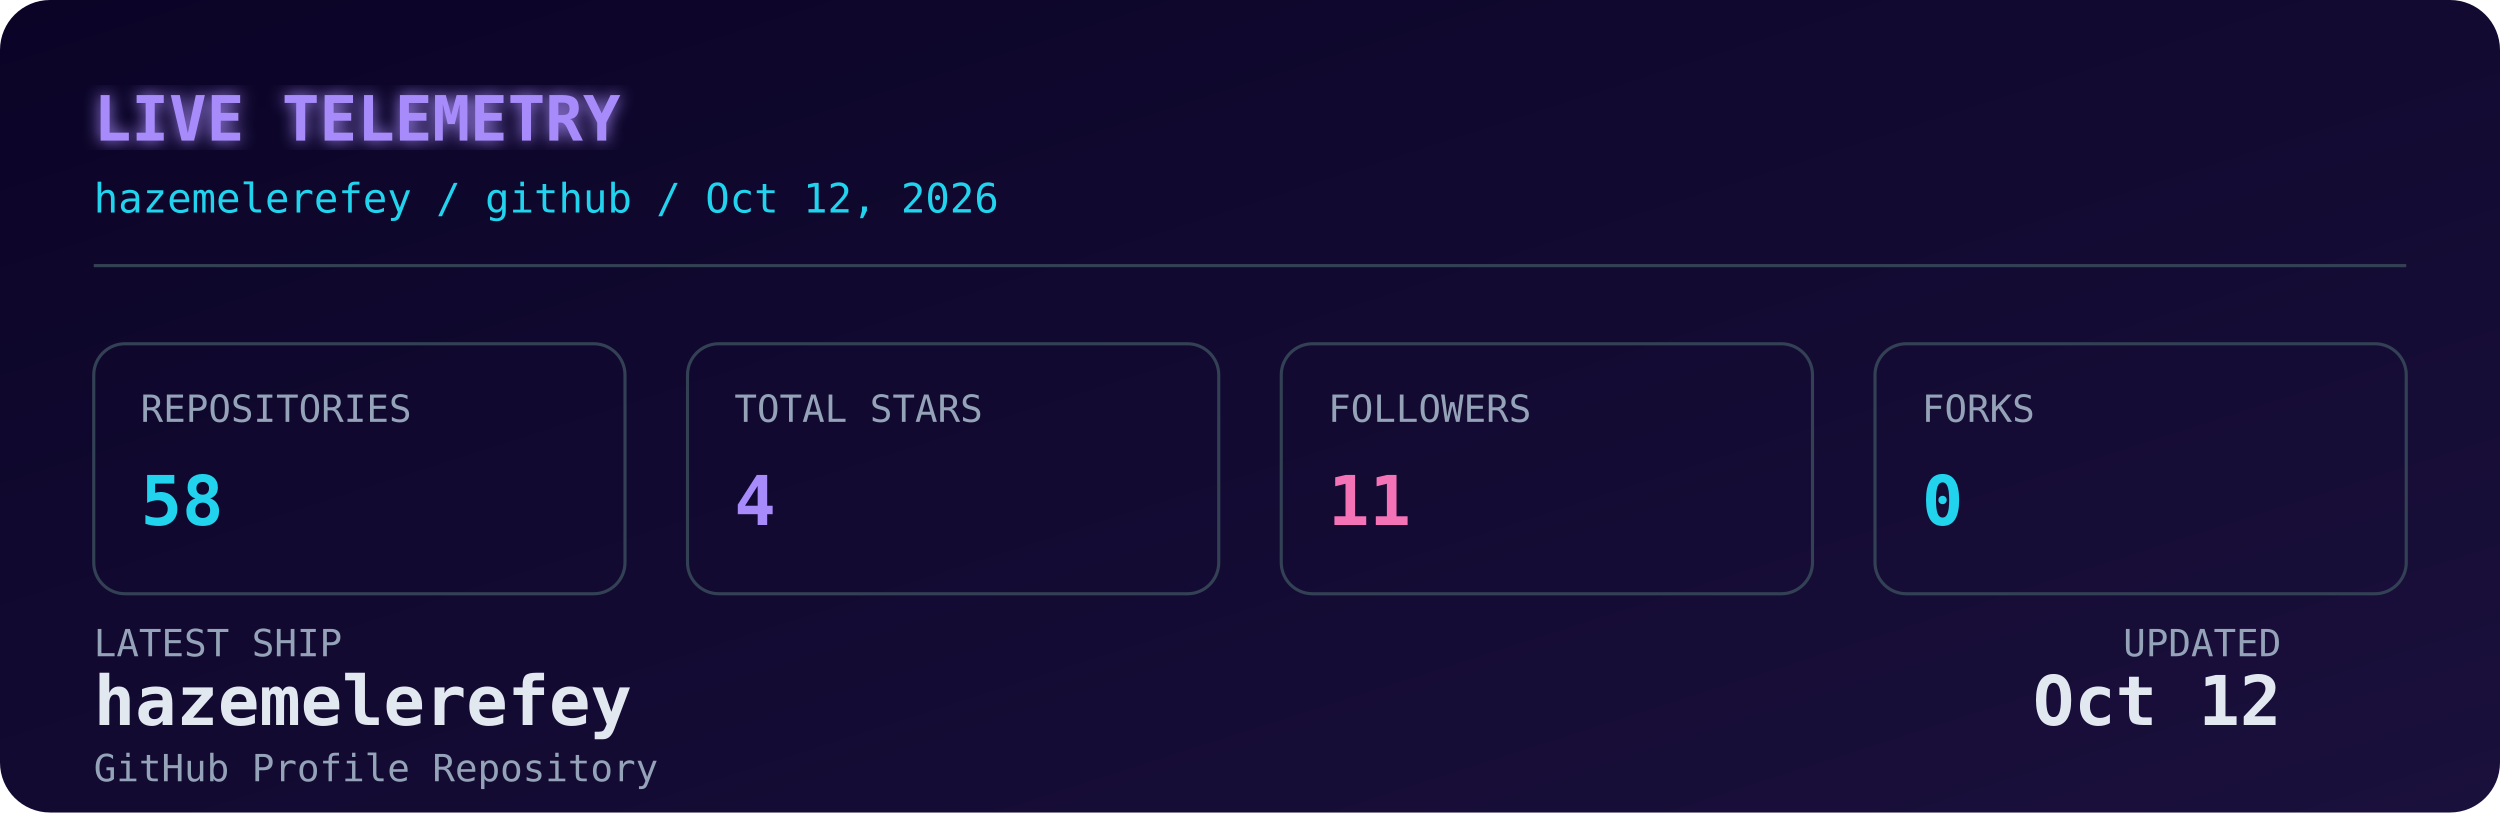
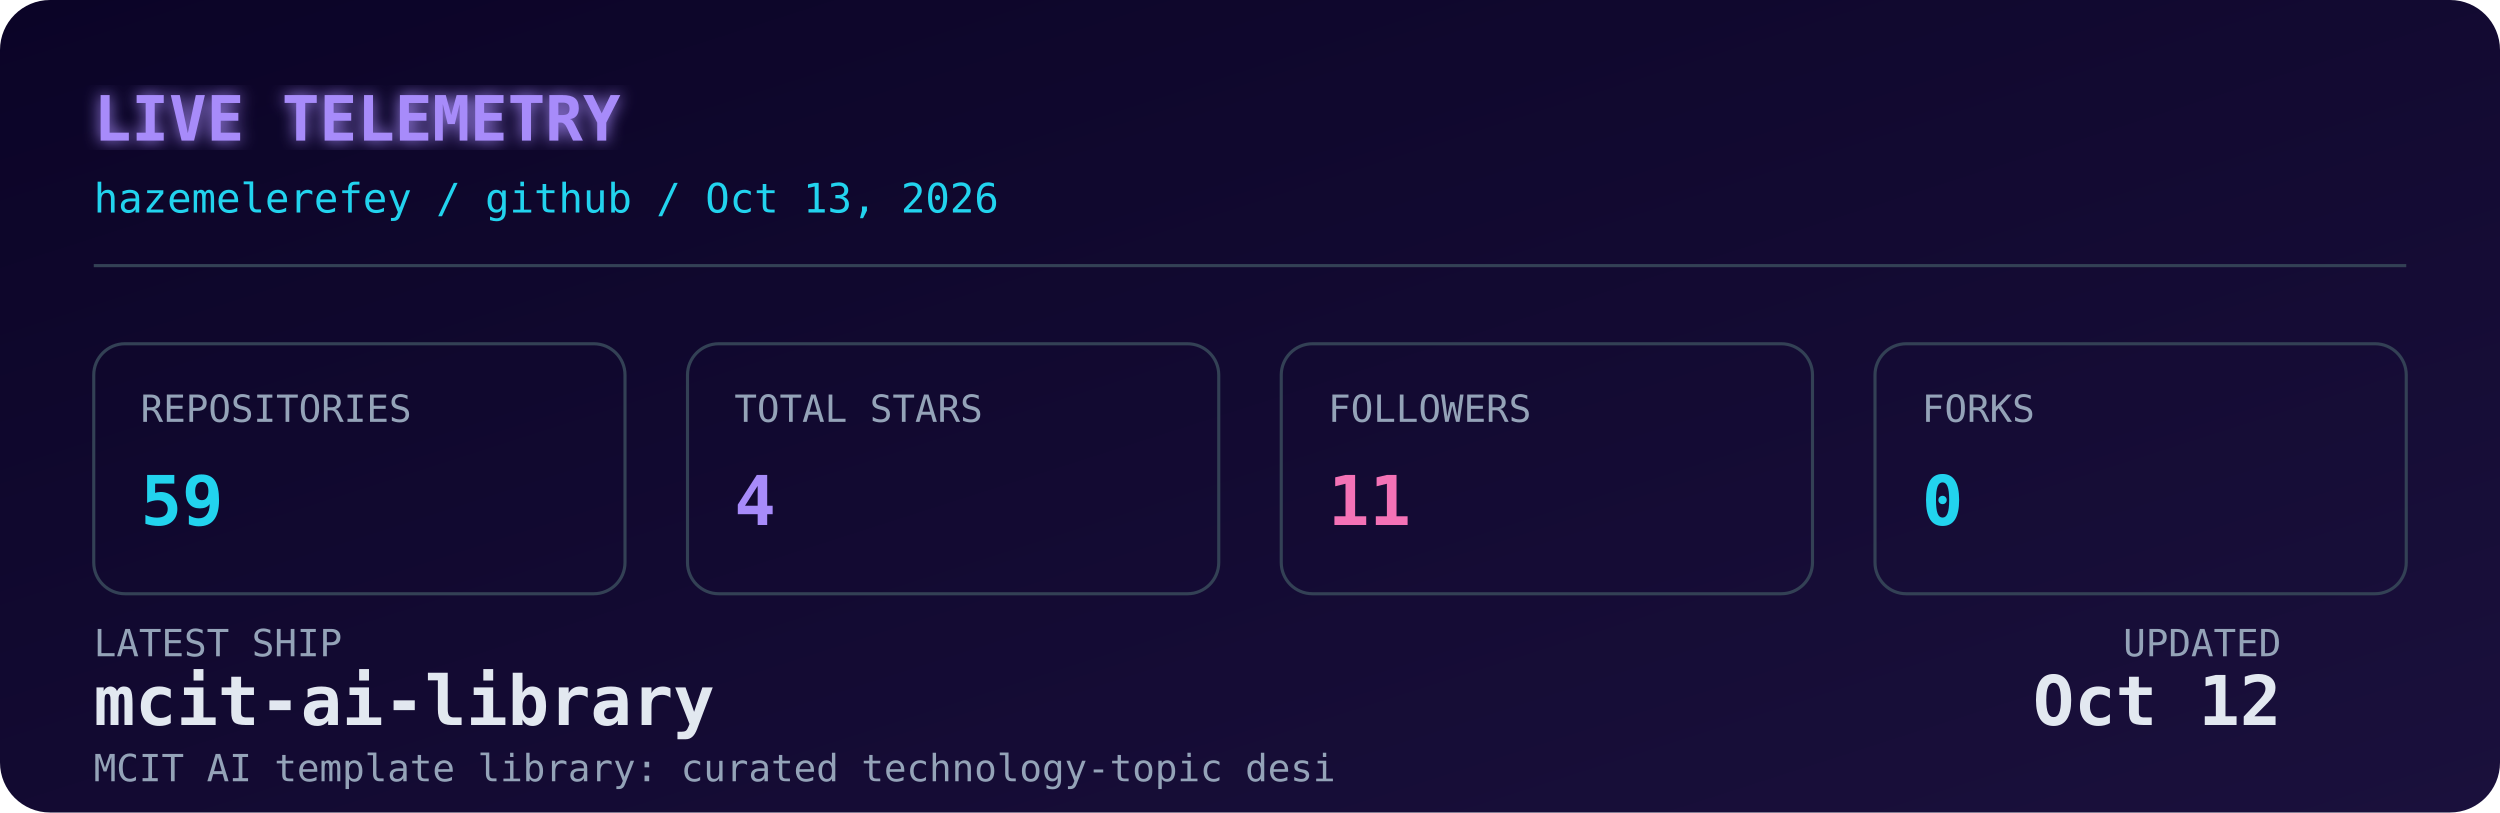
<svg xmlns="http://www.w3.org/2000/svg" width="800" height="260" viewBox="0 0 800 260" role="img" aria-label="Live GitHub dashboard for Hazem Elerefy">
  <defs>
    <linearGradient id="bg" x1="0" y1="0" x2="1" y2="1">
      <stop offset="0%" stop-color="#0b0427" />
      <stop offset="100%" stop-color="#1a103c" />
    </linearGradient>
    <filter id="glow" x="-20%" y="-20%" width="140%" height="140%">
      <feGaussianBlur stdDeviation="2.5" result="blur" />
      <feMerge>
        <feMergeNode in="blur" />
        <feMergeNode in="SourceGraphic" />
      </feMerge>
    </filter>
    <style>
      .mono { font-family: 'JetBrains Mono', 'SFMono-Regular', 'Fira Code', monospace; }
      .label { fill: #94a3b8; font-size: 12px; }
      .value { fill: #e2e8f0; font-size: 22px; font-weight: 700; }
      .accent { fill: #22d3ee; }
      .purple { fill: #a78bfa; }
      .pink { fill: #f472b6; }
      .title { fill: #a78bfa; font-size: 20px; font-weight: 700; }
      .subtitle { fill: #22d3ee; font-size: 13px; }
      .box { fill: none; stroke: #334155; stroke-width: 1; }
      @media (prefers-color-scheme: light) {
        .value { fill: #0f172a; }
        .label { fill: #475569; }
        .title { fill: #7c3aed; }
        .subtitle { fill: #0891b2; }
        .box { stroke: #cbd5e1; }
      }
    </style>
  </defs>
  <rect width="800" height="260" rx="16" fill="url(#bg)" />
  <text x="30" y="45" class="mono title" filter="url(#glow)">LIVE TELEMETRY</text>
-   <text x="30" y="68" class="mono subtitle">hazemelerefey / github / Oct 12, 2026</text>
+   <text x="30" y="68" class="mono subtitle">hazemelerefey / github / Oct 13, 2026</text>
  <line x1="30" y1="85" x2="770" y2="85" stroke="#334155" stroke-width="1" />
  <g transform="translate(30, 110)">
    <rect width="170" height="80" rx="10" class="box" />
    <text x="15" y="25" class="mono label">REPOSITORIES</text>
-     <text x="15" y="58" class="mono value accent">58</text>
+     <text x="15" y="58" class="mono value accent">59</text>
  </g>
  <g transform="translate(220, 110)">
    <rect width="170" height="80" rx="10" class="box" />
    <text x="15" y="25" class="mono label">TOTAL STARS</text>
    <text x="15" y="58" class="mono value purple">4</text>
  </g>
  <g transform="translate(410, 110)">
    <rect width="170" height="80" rx="10" class="box" />
    <text x="15" y="25" class="mono label">FOLLOWERS</text>
    <text x="15" y="58" class="mono value pink">11</text>
  </g>
  <g transform="translate(600, 110)">
    <rect width="170" height="80" rx="10" class="box" />
    <text x="15" y="25" class="mono label">FORKS</text>
    <text x="15" y="58" class="mono value accent">0</text>
  </g>
  <g transform="translate(30, 210)">
    <text x="0" y="0" class="mono label">LATEST SHIP</text>
-     <text x="0" y="22" class="mono value" font-size="15" fill="#e2e8f0">hazemelerefey</text>
-     <text x="0" y="40" class="mono label" font-size="11">GitHub Profile Repository</text>
+     <text x="0" y="22" class="mono value" font-size="15" fill="#e2e8f0">mcit-ai-library</text>
+     <text x="0" y="40" class="mono label" font-size="11">MCIT AI template library: curated technology-topic desi</text>
    <text x="700" y="0" class="mono label" text-anchor="end">UPDATED</text>
    <text x="700" y="22" class="mono value" font-size="15" text-anchor="end" fill="#e2e8f0">Oct 12</text>
  </g>
</svg>
